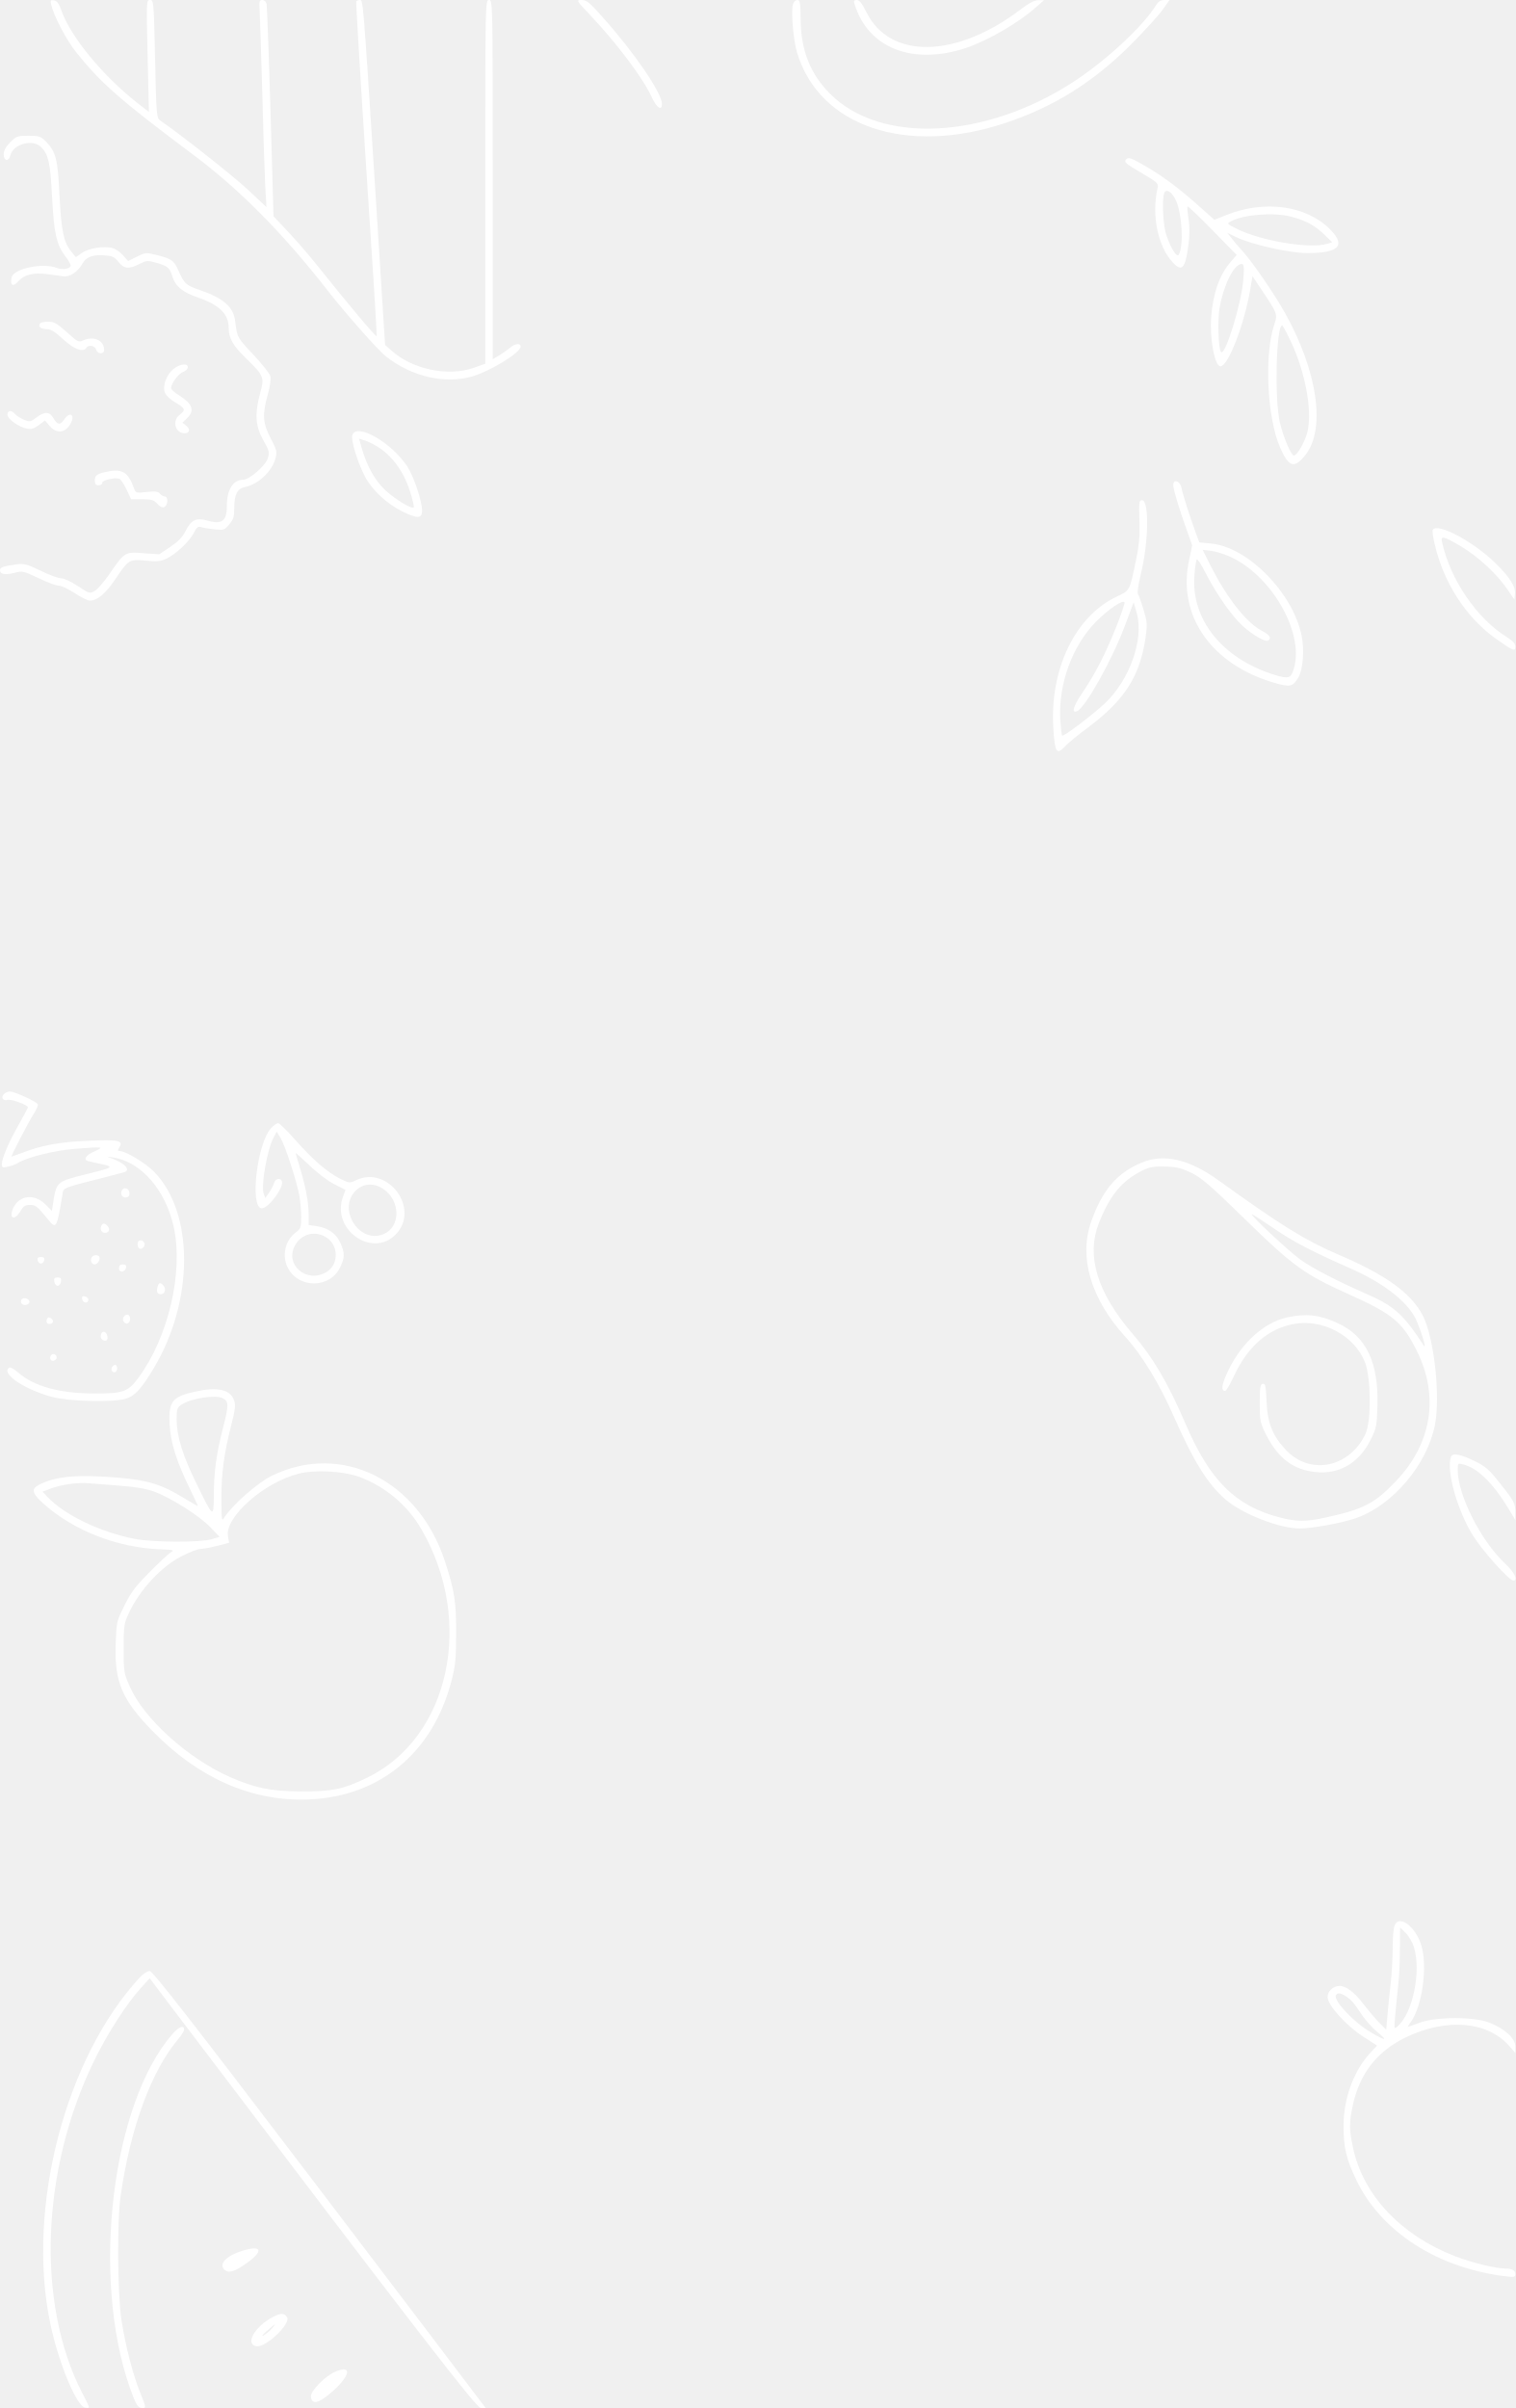
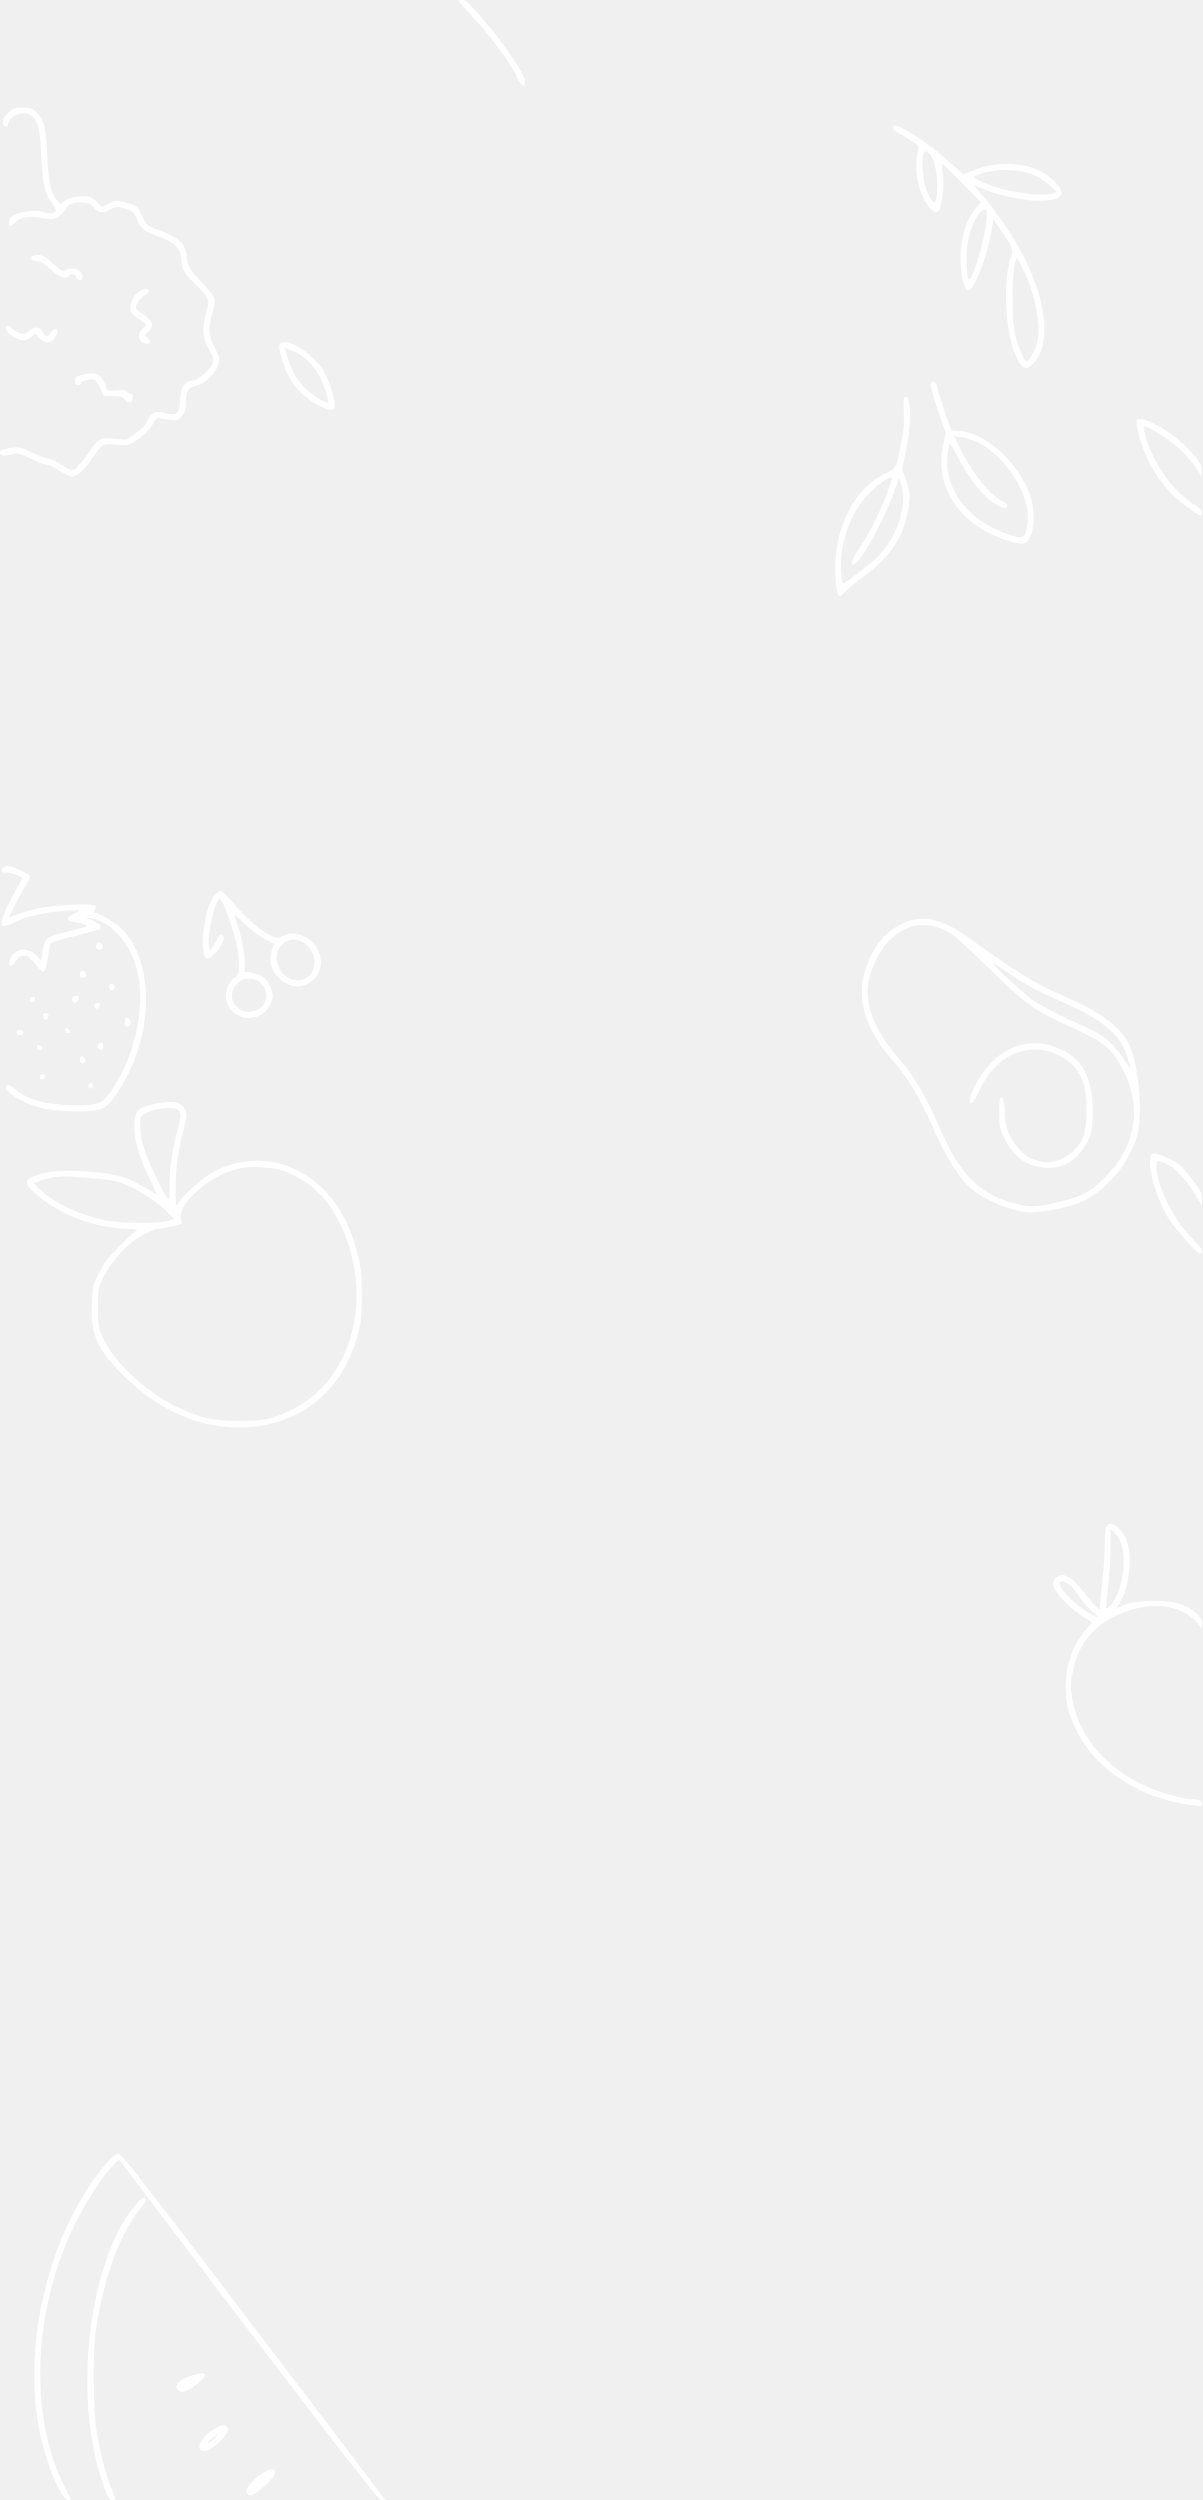
- <svg xmlns="http://www.w3.org/2000/svg" version="1.0" width="815pt" height="1295pt" viewBox="0 0 815 1295" preserveAspectRatio="xMidYMid meet">
-   <g transform="translate(0,1295) scale(0.1,-0.1)" fill="#ffffff" stroke="none">
-     <path d="M276 12923 c12 -56 82 -190 133 -253 133 -167 237 -258 630 -552 248 -185 481 -420 726 -734 102 -130 267 -316 311 -351 138 -109 318 -150 465 -107 98 29 259 128 259 160 0 20 -30 17 -54 -4 -12 -10 -38 -29 -58 -41 l-38 -23 0 966 c0 959 0 966 -20 966 -20 0 -20 -7 -20 -978 l0 -978 -62 -22 c-138 -49 -332 -8 -443 93 l-34 30 -55 870 c-64 999 -63 985 -81 985 -8 0 -16 -3 -19 -8 -2 -4 22 -410 54 -902 33 -492 58 -896 56 -898 -5 -5 -143 159 -331 394 -38 48 -105 124 -147 169 l-77 82 -16 559 c-9 307 -19 569 -21 582 -3 13 -12 22 -23 22 -15 0 -18 -7 -15 -47 2 -27 8 -221 14 -433 5 -212 13 -441 16 -510 l7 -124 -99 93 c-79 74 -346 285 -471 372 -21 14 -22 22 -29 332 -7 308 -7 317 -27 317 -20 0 -20 -4 -13 -301 l7 -301 -62 48 c-186 146 -360 357 -409 498 -13 37 -24 52 -40 54 -18 3 -20 0 -14 -25z" />
-     <path d="M3174 12869 c146 -155 285 -340 332 -443 26 -56 54 -75 54 -35 0 58 -146 273 -315 462 -73 83 -90 97 -116 97 -31 0 -31 -1 45 -81z" />
-     <path d="M4264 12924 c-10 -39 3 -191 22 -254 118 -400 589 -560 1125 -380 257 86 467 217 670 419 74 75 152 160 172 189 l37 52 -28 0 c-18 0 -32 -8 -42 -24 -69 -114 -268 -299 -442 -413 -476 -312 -1040 -341 -1313 -68 -108 108 -158 235 -159 402 -1 91 -3 103 -18 103 -11 0 -20 -11 -24 -26z" />
-     <path d="M4596 12928 c72 -236 311 -330 596 -237 119 40 287 136 383 223 l40 35 -30 0 c-21 0 -50 -15 -95 -49 -348 -265 -705 -271 -831 -14 -23 46 -37 64 -51 64 -15 0 -18 -5 -12 -22z" />
-     <path d="M55 12185 c-24 -25 -35 -45 -35 -65 0 -37 27 -41 36 -5 15 61 120 89 165 44 40 -40 50 -86 59 -268 10 -194 24 -256 69 -316 17 -22 31 -46 31 -52 0 -18 -41 -26 -74 -14 -77 30 -235 -4 -244 -52 -8 -44 8 -52 37 -19 34 36 80 47 154 38 29 -4 68 -9 87 -12 36 -5 79 24 106 72 18 32 55 45 112 41 46 -3 57 -8 79 -35 29 -38 57 -41 114 -11 38 19 43 19 93 5 60 -18 68 -25 85 -78 16 -49 56 -81 133 -107 117 -40 168 -89 168 -164 0 -57 23 -96 96 -167 93 -90 97 -100 73 -185 -30 -110 -26 -176 17 -252 33 -59 34 -66 24 -99 -13 -39 -99 -114 -132 -114 -55 0 -88 -54 -88 -143 0 -81 -28 -100 -111 -75 -53 15 -83 0 -111 -58 -17 -33 -39 -56 -82 -85 l-60 -40 -86 6 c-99 8 -100 7 -187 -120 -27 -38 -60 -76 -75 -84 -25 -14 -29 -13 -89 27 -36 24 -74 42 -90 42 -15 0 -65 18 -111 41 -72 35 -89 39 -128 34 -73 -10 -90 -16 -90 -31 0 -23 26 -27 77 -15 44 12 49 10 130 -28 47 -23 96 -41 110 -41 14 0 52 -18 85 -40 33 -22 70 -40 82 -40 39 0 84 38 134 112 74 110 77 111 165 103 60 -6 82 -4 111 10 52 25 124 92 147 137 17 33 24 39 42 33 12 -4 45 -9 73 -12 47 -5 52 -3 77 27 22 26 27 41 27 88 0 74 16 104 58 113 70 14 144 83 163 152 10 38 8 46 -25 109 -43 82 -46 128 -16 236 12 42 18 83 14 99 -4 14 -44 65 -89 113 -88 93 -90 96 -100 181 -8 77 -62 125 -190 169 -73 25 -83 34 -111 95 -28 64 -36 71 -115 92 -64 16 -65 16 -112 -7 l-48 -24 -28 32 c-16 17 -41 34 -56 38 -47 12 -130 -1 -164 -26 l-33 -23 -24 29 c-42 51 -54 111 -64 301 -9 197 -19 235 -72 291 -29 29 -37 32 -95 32 -58 0 -65 -2 -98 -35z" />
-     <path d="M6057 12093 c-14 -14 -5 -22 84 -74 83 -49 90 -55 85 -79 -34 -147 1 -316 82 -402 48 -52 67 -32 83 91 7 53 8 100 1 142 -5 35 -8 66 -5 69 2 2 63 -55 134 -128 l130 -133 -30 -35 c-62 -70 -97 -170 -107 -299 -9 -116 19 -265 50 -265 41 0 128 225 160 413 l12 72 50 -75 c82 -122 86 -131 69 -180 -57 -161 -41 -510 31 -670 46 -103 75 -111 134 -38 111 139 67 449 -108 763 -56 101 -174 273 -229 334 -23 25 -51 58 -62 73 l-21 26 48 -23 c83 -40 287 -86 382 -86 169 0 209 39 127 124 -128 132 -355 164 -563 80 l-63 -25 -108 96 c-106 92 -180 146 -288 207 -53 30 -67 34 -78 22z m267 -220 c33 -70 43 -242 16 -292 -10 -19 -42 31 -67 104 -18 51 -25 194 -11 228 10 24 41 5 62 -40z m619 -88 c78 -20 128 -47 179 -96 l43 -42 -30 -9 c-93 -27 -357 17 -484 82 -53 26 -54 28 -32 39 69 38 231 50 324 26z m-256 -337 c-10 -131 -100 -423 -121 -390 -14 23 -18 171 -7 236 22 125 78 236 118 236 14 0 15 -12 10 -82z m243 -309 c87 -171 131 -396 101 -514 -13 -51 -55 -125 -72 -125 -15 0 -55 94 -75 175 -30 120 -21 525 12 525 2 0 18 -27 34 -61z" />
-     <path d="M215 11210 c-11 -17 5 -30 36 -30 22 0 45 -14 89 -55 59 -54 108 -72 125 -45 11 18 47 11 52 -10 7 -25 43 -27 43 -2 0 52 -56 77 -114 51 -23 -11 -30 -7 -87 45 -53 47 -68 56 -100 56 -21 0 -41 -4 -44 -10z" />
-     <path d="M931 10964 c-38 -32 -59 -94 -43 -128 6 -14 31 -37 56 -51 53 -31 56 -40 21 -67 -41 -32 -22 -98 28 -98 27 0 32 22 9 40 l-21 17 24 23 c44 42 31 78 -42 124 -24 14 -43 32 -43 39 0 24 40 78 65 87 14 5 25 16 25 25 0 24 -45 18 -79 -11z" />
-     <path d="M40 10720 c0 -23 61 -67 105 -75 23 -5 38 0 64 19 l33 25 25 -30 c32 -38 74 -39 102 -3 24 30 28 64 7 64 -7 0 -21 -11 -30 -25 -22 -33 -37 -31 -58 5 -21 37 -48 39 -93 4 -31 -23 -35 -24 -67 -11 -18 8 -39 21 -47 30 -18 23 -41 21 -41 -3z" />
-     <path d="M1895 10610 c-9 -27 29 -149 68 -223 37 -71 116 -145 198 -186 85 -42 109 -41 109 3 0 52 -45 185 -80 238 -86 130 -273 236 -295 168z m110 -48 c92 -46 163 -138 200 -254 14 -44 23 -83 20 -87 -11 -10 -97 42 -152 92 -55 51 -98 126 -127 225 l-15 53 22 -7 c12 -3 36 -13 52 -22z" />
-     <path d="M564 10411 c-45 -11 -54 -19 -54 -47 0 -17 5 -24 20 -24 11 0 20 6 20 14 0 14 68 30 92 21 8 -3 25 -29 39 -58 l24 -52 60 0 c51 0 63 -4 81 -24 13 -16 27 -22 37 -18 21 8 23 57 3 57 -7 0 -19 7 -26 15 -10 12 -25 14 -71 9 -58 -6 -59 -6 -69 22 -32 88 -65 106 -156 85z" />
-     <path d="M6310 10341 c0 -23 32 -129 72 -240 l30 -84 -17 -80 c-64 -297 119 -560 458 -659 87 -25 100 -22 131 31 24 42 32 149 16 224 -48 231 -290 476 -488 494 l-62 6 -19 52 c-31 83 -70 206 -77 242 -7 37 -44 49 -44 14z m299 -382 c224 -96 405 -406 351 -600 -16 -58 -28 -62 -106 -38 -281 87 -450 299 -430 537 3 41 9 78 12 83 3 6 24 -25 45 -67 52 -101 119 -202 179 -267 49 -54 142 -113 160 -102 21 13 9 31 -36 54 -83 45 -186 176 -274 350 l-42 84 44 -5 c24 -3 67 -16 97 -29z" />
-     <path d="M6128 10153 c3 -81 -1 -133 -17 -208 -36 -175 -33 -170 -104 -203 -224 -105 -362 -391 -342 -708 8 -131 18 -147 63 -98 15 17 70 62 124 102 197 147 278 275 309 482 10 73 9 85 -11 152 -12 40 -26 78 -30 83 -5 6 3 55 16 110 42 170 45 395 6 395 -16 0 -17 -11 -14 -107z m-121 -565 c-59 -149 -114 -257 -182 -358 -52 -76 -65 -117 -33 -105 45 18 193 282 262 471 l43 115 17 -59 c39 -140 -38 -357 -170 -483 -68 -64 -224 -182 -231 -175 -4 4 -8 43 -11 89 -9 191 65 393 191 522 68 69 148 123 155 105 2 -5 -17 -60 -41 -122z" />
-     <path d="M7706 10101 c-4 -5 1 -40 10 -77 48 -208 168 -394 329 -509 92 -65 105 -71 105 -43 0 17 -13 31 -48 53 -160 100 -302 308 -346 508 -9 38 5 35 96 -18 93 -54 195 -148 252 -230 l41 -60 3 32 c4 39 -32 94 -110 169 -118 114 -308 214 -332 175z" />
-     <path d="M20 7065 c-16 -19 -3 -37 21 -30 17 6 109 -27 109 -40 0 -3 -22 -45 -49 -93 -55 -96 -91 -182 -91 -213 0 -18 4 -20 32 -13 18 3 42 12 53 19 46 30 194 67 300 76 162 13 169 12 113 -13 -46 -20 -62 -44 -35 -52 6 -2 39 -9 71 -16 72 -15 66 -19 -77 -54 -165 -41 -163 -40 -182 -160 l-6 -38 -36 36 c-57 56 -135 49 -169 -15 -30 -59 1 -80 35 -24 16 28 26 35 52 35 31 0 39 -6 103 -85 38 -46 43 -36 72 142 5 36 0 34 214 88 58 15 111 29 118 31 35 10 7 45 -54 69 l-39 15 35 -5 c148 -23 280 -174 324 -372 54 -243 -28 -593 -189 -812 -57 -77 -83 -86 -245 -85 -182 1 -318 39 -403 113 -20 18 -41 30 -47 26 -48 -30 78 -116 228 -157 92 -25 329 -31 399 -10 48 14 86 56 151 166 216 361 216 836 0 1055 -48 48 -152 111 -186 111 -10 0 -10 4 0 20 23 36 -4 42 -167 35 -152 -6 -251 -24 -359 -66 -28 -10 -52 -19 -54 -19 -5 0 88 180 117 226 17 26 28 51 24 56 -9 15 -126 68 -149 68 -12 0 -27 -7 -34 -15z" />
-     <path d="M1458 6883 c-74 -79 -116 -422 -52 -431 36 -5 127 119 109 148 -11 18 -34 10 -41 -12 -3 -13 -16 -36 -27 -52 l-20 -29 -9 24 c-15 40 18 233 52 299 l18 34 21 -34 c24 -39 85 -227 101 -309 5 -30 10 -82 10 -115 0 -57 -3 -64 -28 -83 -59 -43 -78 -128 -43 -193 59 -111 226 -109 280 4 26 52 26 79 1 133 -22 49 -66 80 -127 89 l-43 6 0 58 c0 64 -18 158 -50 260 -11 36 -20 67 -20 69 0 2 34 -28 75 -67 41 -40 101 -85 134 -101 l59 -30 -15 -42 c-59 -174 160 -326 285 -198 134 137 -40 374 -213 292 -35 -17 -37 -16 -88 9 -67 34 -145 101 -242 211 -42 48 -83 87 -89 87 -7 0 -24 -12 -38 -27z m602 -326 c95 -63 96 -205 3 -244 -136 -56 -255 146 -142 241 39 33 93 34 139 3z m-303 -263 c65 -42 65 -145 0 -184 -109 -67 -232 42 -167 148 36 59 109 75 167 36z" />
-     <path d="M6139 6697 c-131 -55 -209 -145 -269 -313 -70 -194 -4 -418 182 -623 90 -98 186 -257 262 -431 106 -240 181 -361 277 -444 90 -78 290 -156 399 -156 68 0 229 30 304 56 197 70 380 286 423 499 31 154 -4 472 -65 590 -62 120 -197 218 -452 327 -180 77 -309 157 -645 399 -159 115 -296 147 -416 96z m272 -56 c52 -26 105 -72 284 -247 258 -252 320 -297 554 -402 242 -109 293 -150 371 -307 121 -243 81 -497 -111 -699 -116 -122 -174 -152 -379 -197 -108 -24 -157 -23 -250 1 -234 61 -372 197 -501 496 -97 226 -177 363 -288 491 -189 220 -250 417 -182 593 54 138 114 217 207 270 62 35 82 39 165 36 50 -2 81 -11 130 -35z m438 -296 c104 -72 207 -125 417 -218 174 -76 303 -177 348 -270 28 -59 62 -173 43 -143 -108 166 -158 212 -305 276 -159 70 -293 139 -357 185 -63 45 -276 244 -262 245 4 0 56 -34 116 -75z" />
-     <path d="M6922 5865 c-122 -27 -240 -132 -313 -279 -38 -78 -45 -116 -20 -116 6 0 26 34 46 77 75 162 184 257 324 283 156 28 326 -63 382 -206 33 -85 35 -315 3 -385 -84 -180 -294 -225 -425 -90 -74 77 -103 147 -107 264 -4 84 -7 98 -21 95 -13 -3 -16 -19 -16 -103 0 -93 2 -105 32 -166 65 -131 149 -195 273 -206 126 -12 231 52 292 175 31 62 33 75 36 182 7 231 -60 373 -211 443 -98 46 -170 55 -275 32z" />
-     <path d="M654 6545 c-7 -18 3 -35 21 -35 18 0 26 15 19 34 -8 20 -33 21 -40 1z" />
-     <path d="M544 6355 c-7 -18 3 -35 21 -35 21 0 28 19 15 35 -16 19 -29 19 -36 0z" />
-     <path d="M740 6261 c0 -11 4 -22 8 -25 14 -9 35 12 29 28 -9 23 -37 20 -37 -3z" />
-     <path d="M497 6193 c-15 -14 -7 -43 12 -43 18 0 35 33 23 44 -7 8 -27 7 -35 -1z" />
-     <path d="M202 6173 c2 -10 10 -18 18 -18 8 0 16 8 18 18 2 12 -3 17 -18 17 -15 0 -20 -5 -18 -17z" />
-     <path d="M640 6129 c0 -25 33 -22 38 4 2 12 -3 17 -17 17 -15 0 -21 -6 -21 -21z" />
-     <path d="M292 6058 c2 -13 10 -23 18 -23 8 0 16 10 18 23 3 17 -2 22 -18 22 -16 0 -21 -5 -18 -22z" />
-     <path d="M847 6028 c-7 -26 -1 -38 19 -38 20 0 29 27 14 45 -17 21 -27 19 -33 -7z" />
-     <path d="M442 5963 c4 -21 33 -25 33 -3 0 8 -8 16 -18 18 -14 3 -18 -1 -15 -15z" />
-     <path d="M115 5960 c-4 -7 -3 -16 3 -22 14 -14 45 -2 40 15 -6 16 -34 21 -43 7z" />
-     <path d="M663 5864 c-7 -18 11 -39 26 -30 17 11 13 46 -4 46 -9 0 -18 -7 -22 -16z" />
-     <path d="M257 5863 c-4 -3 -7 -12 -7 -20 0 -15 26 -18 34 -4 7 11 -18 33 -27 24z" />
-     <path d="M544 5776 c-7 -19 3 -36 22 -36 10 0 14 8 12 22 -4 26 -26 36 -34 14z" />
-     <path d="M277 5664 c-14 -14 -7 -35 11 -32 9 2 17 10 17 17 0 16 -18 25 -28 15z" />
-     <path d="M607 5603 c-13 -12 -7 -33 8 -33 8 0 15 9 15 20 0 20 -11 26 -23 13z" />
-     <path d="M1050 5466 c-124 -27 -144 -53 -138 -175 6 -100 36 -197 107 -343 26 -54 47 -98 45 -98 -1 0 -39 22 -84 49 -110 67 -181 89 -330 103 -231 20 -350 10 -442 -38 -41 -21 -35 -46 23 -98 163 -147 398 -239 632 -248 72 -3 76 -4 55 -17 -13 -8 -64 -56 -114 -106 -74 -75 -100 -108 -135 -180 -43 -87 -43 -88 -47 -214 -6 -196 35 -293 197 -459 249 -256 539 -383 846 -369 379 17 661 251 762 633 22 85 26 120 26 254 1 173 -8 234 -59 390 -142 440 -558 647 -933 463 -74 -36 -210 -155 -254 -223 -15 -24 -16 -19 -16 101 -1 133 13 239 54 400 20 79 23 102 14 128 -20 58 -89 74 -209 47z m149 -36 c31 -16 32 -37 2 -153 -37 -143 -51 -242 -51 -370 -1 -124 -2 -123 -95 68 -73 148 -105 252 -105 342 0 56 3 64 26 79 51 34 186 55 223 34z m732 -422 c141 -52 261 -153 336 -283 287 -495 150 -1121 -292 -1335 -129 -63 -188 -75 -360 -74 -161 1 -243 18 -380 78 -225 100 -462 314 -537 486 -32 72 -33 80 -33 205 0 121 2 134 28 190 59 127 178 254 288 308 41 21 84 37 97 37 13 0 52 7 88 16 l66 17 -6 37 c-16 102 194 288 381 335 86 22 239 14 324 -17z m-1286 -48 c83 -6 140 -16 185 -32 90 -33 244 -131 302 -192 l49 -51 -43 -13 c-64 -18 -315 -17 -414 2 -188 37 -380 130 -472 229 l-23 25 45 17 c56 21 145 34 206 28 25 -2 99 -8 165 -13z" />
-     <path d="M7804 5116 c-27 -71 32 -285 117 -423 51 -82 195 -243 218 -243 28 0 6 44 -45 92 -130 122 -254 368 -254 502 0 37 1 38 28 31 78 -19 162 -101 246 -240 l36 -60 0 43 c0 48 -10 65 -98 174 -41 52 -68 75 -116 98 -81 40 -124 48 -132 26z" />
-     <path d="M7500 2594 c-6 -14 -10 -69 -10 -122 0 -53 -5 -140 -11 -192 -6 -52 -14 -129 -17 -170 l-7 -75 -40 40 c-22 23 -59 67 -83 98 -44 60 -93 97 -127 97 -34 0 -65 -28 -65 -60 0 -43 100 -154 192 -213 l74 -48 -37 -40 c-88 -95 -143 -244 -143 -389 -1 -118 14 -180 69 -295 135 -280 442 -476 813 -518 36 -4 42 -2 42 13 0 20 -19 30 -56 30 -49 0 -181 32 -268 66 -293 113 -497 331 -550 587 -20 94 -20 132 -1 222 36 172 131 294 287 369 220 105 438 86 556 -48 l32 -37 0 35 c0 43 -56 95 -139 128 -81 33 -288 33 -376 0 -32 -12 -61 -22 -63 -22 -2 0 6 13 17 28 60 85 89 294 56 407 -29 103 -122 172 -145 109z m105 -118 c39 -130 -7 -352 -88 -423 -20 -18 -20 -17 -13 62 4 44 11 116 16 160 5 44 9 131 9 194 l1 115 30 -29 c17 -17 37 -51 45 -79z m-365 -263 c30 -20 39 -31 86 -101 20 -29 56 -69 80 -89 63 -51 48 -51 -36 -1 -92 54 -201 172 -185 198 9 15 27 12 55 -7z" />
+ <svg xmlns="http://www.w3.org/2000/svg" version="1.0" width="815pt" height="1695pt" viewBox="0 0 815 1695" preserveAspectRatio="xMidYMid meet">
+   <g transform="translate(0,1695) scale(0.1,-0.1)" fill="#ffffff" stroke="none">
+     <path d="M3174 16869 c146 -155 285 -340 332 -443 26 -56 54 -75 54 -35 0 58 -146 273 -315 462 -73 83 -90 97 -116 97 -31 0 -31 -1 45 -81z" />
+     <path d="M55 16185 c-24 -25 -35 -45 -35 -65 0 -37 27 -41 36 -5 15 61 120 89 165 44 40 -40 50 -86 59 -268 10 -194 24 -256 69 -316 17 -22 31 -46 31 -52 0 -18 -41 -26 -74 -14 -77 30 -235 -4 -244 -52 -8 -44 8 -52 37 -19 34 36 80 47 154 38 29 -4 68 -9 87 -12 36 -5 79 24 106 72 18 32 55 45 112 41 46 -3 57 -8 79 -35 29 -38 57 -41 114 -11 38 19 43 19 93 5 60 -18 68 -25 85 -78 16 -49 56 -81 133 -107 117 -40 168 -89 168 -164 0 -57 23 -96 96 -167 93 -90 97 -100 73 -185 -30 -110 -26 -176 17 -252 33 -59 34 -66 24 -99 -13 -39 -99 -114 -132 -114 -55 0 -88 -54 -88 -143 0 -81 -28 -100 -111 -75 -53 15 -83 0 -111 -58 -17 -33 -39 -56 -82 -85 l-60 -40 -86 6 c-99 8 -100 7 -187 -120 -27 -38 -60 -76 -75 -84 -25 -14 -29 -13 -89 27 -36 24 -74 42 -90 42 -15 0 -65 18 -111 41 -72 35 -89 39 -128 34 -73 -10 -90 -16 -90 -31 0 -23 26 -27 77 -15 44 12 49 10 130 -28 47 -23 96 -41 110 -41 14 0 52 -18 85 -40 33 -22 70 -40 82 -40 39 0 84 38 134 112 74 110 77 111 165 103 60 -6 82 -4 111 10 52 25 124 92 147 137 17 33 24 39 42 33 12 -4 45 -9 73 -12 47 -5 52 -3 77 27 22 26 27 41 27 88 0 74 16 104 58 113 70 14 144 83 163 152 10 38 8 46 -25 109 -43 82 -46 128 -16 236 12 42 18 83 14 99 -4 14 -44 65 -89 113 -88 93 -90 96 -100 181 -8 77 -62 125 -190 169 -73 25 -83 34 -111 95 -28 64 -36 71 -115 92 -64 16 -65 16 -112 -7 l-48 -24 -28 32 c-16 17 -41 34 -56 38 -47 12 -130 -1 -164 -26 l-33 -23 -24 29 c-42 51 -54 111 -64 301 -9 197 -19 235 -72 291 -29 29 -37 32 -95 32 -58 0 -65 -2 -98 -35z" />
+     <path d="M6057 16093 c-14 -14 -5 -22 84 -74 83 -49 90 -55 85 -79 -34 -147 1 -316 82 -402 48 -52 67 -32 83 91 7 53 8 100 1 142 -5 35 -8 66 -5 69 2 2 63 -55 134 -128 l130 -133 -30 -35 c-62 -70 -97 -170 -107 -299 -9 -116 19 -265 50 -265 41 0 128 225 160 413 l12 72 50 -75 c82 -122 86 -131 69 -180 -57 -161 -41 -510 31 -670 46 -103 75 -111 134 -38 111 139 67 449 -108 763 -56 101 -174 273 -229 334 -23 25 -51 58 -62 73 l-21 26 48 -23 c83 -40 287 -86 382 -86 169 0 209 39 127 124 -128 132 -355 164 -563 80 l-63 -25 -108 96 c-106 92 -180 146 -288 207 -53 30 -67 34 -78 22z m267 -220 c33 -70 43 -242 16 -292 -10 -19 -42 31 -67 104 -18 51 -25 194 -11 228 10 24 41 5 62 -40z m619 -88 c78 -20 128 -47 179 -96 l43 -42 -30 -9 c-93 -27 -357 17 -484 82 -53 26 -54 28 -32 39 69 38 231 50 324 26z m-256 -337 c-10 -131 -100 -423 -121 -390 -14 23 -18 171 -7 236 22 125 78 236 118 236 14 0 15 -12 10 -82z m243 -309 c87 -171 131 -396 101 -514 -13 -51 -55 -125 -72 -125 -15 0 -55 94 -75 175 -30 120 -21 525 12 525 2 0 18 -27 34 -61z" />
+     <path d="M215 15210 c-11 -17 5 -30 36 -30 22 0 45 -14 89 -55 59 -54 108 -72 125 -45 11 18 47 11 52 -10 7 -25 43 -27 43 -2 0 52 -56 77 -114 51 -23 -11 -30 -7 -87 45 -53 47 -68 56 -100 56 -21 0 -41 -4 -44 -10z" />
+     <path d="M931 14964 c-38 -32 -59 -94 -43 -128 6 -14 31 -37 56 -51 53 -31 56 -40 21 -67 -41 -32 -22 -98 28 -98 27 0 32 22 9 40 l-21 17 24 23 c44 42 31 78 -42 124 -24 14 -43 32 -43 39 0 24 40 78 65 87 14 5 25 16 25 25 0 24 -45 18 -79 -11z" />
+     <path d="M40 14720 c0 -23 61 -67 105 -75 23 -5 38 0 64 19 l33 25 25 -30 c32 -38 74 -39 102 -3 24 30 28 64 7 64 -7 0 -21 -11 -30 -25 -22 -33 -37 -31 -58 5 -21 37 -48 39 -93 4 -31 -23 -35 -24 -67 -11 -18 8 -39 21 -47 30 -18 23 -41 21 -41 -3z" />
+     <path d="M1895 14610 c-9 -27 29 -149 68 -223 37 -71 116 -145 198 -186 85 -42 109 -41 109 3 0 52 -45 185 -80 238 -86 130 -273 236 -295 168z m110 -48 c92 -46 163 -138 200 -254 14 -44 23 -83 20 -87 -11 -10 -97 42 -152 92 -55 51 -98 126 -127 225 l-15 53 22 -7 c12 -3 36 -13 52 -22z" />
+     <path d="M564 14411 c-45 -11 -54 -19 -54 -47 0 -17 5 -24 20 -24 11 0 20 6 20 14 0 14 68 30 92 21 8 -3 25 -29 39 -58 l24 -52 60 0 c51 0 63 -4 81 -24 13 -16 27 -22 37 -18 21 8 23 57 3 57 -7 0 -19 7 -26 15 -10 12 -25 14 -71 9 -58 -6 -59 -6 -69 22 -32 88 -65 106 -156 85z" />
+     <path d="M6310 14341 c0 -23 32 -129 72 -240 l30 -84 -17 -80 c-64 -297 119 -560 458 -659 87 -25 100 -22 131 31 24 42 32 149 16 224 -48 231 -290 476 -488 494 l-62 6 -19 52 c-31 83 -70 206 -77 242 -7 37 -44 49 -44 14z m299 -382 c224 -96 405 -406 351 -600 -16 -58 -28 -62 -106 -38 -281 87 -450 299 -430 537 3 41 9 78 12 83 3 6 24 -25 45 -67 52 -101 119 -202 179 -267 49 -54 142 -113 160 -102 21 13 9 31 -36 54 -83 45 -186 176 -274 350 l-42 84 44 -5 c24 -3 67 -16 97 -29z" />
+     <path d="M6128 14153 c3 -81 -1 -133 -17 -208 -36 -175 -33 -170 -104 -203 -224 -105 -362 -391 -342 -708 8 -131 18 -147 63 -98 15 17 70 62 124 102 197 147 278 275 309 482 10 73 9 85 -11 152 -12 40 -26 78 -30 83 -5 6 3 55 16 110 42 170 45 395 6 395 -16 0 -17 -11 -14 -107z m-121 -565 c-59 -149 -114 -257 -182 -358 -52 -76 -65 -117 -33 -105 45 18 193 282 262 471 l43 115 17 -59 c39 -140 -38 -357 -170 -483 -68 -64 -224 -182 -231 -175 -4 4 -8 43 -11 89 -9 191 65 393 191 522 68 69 148 123 155 105 2 -5 -17 -60 -41 -122z" />
+     <path d="M7706 14101 c-4 -5 1 -40 10 -77 48 -208 168 -394 329 -509 92 -65 105 -71 105 -43 0 17 -13 31 -48 53 -160 100 -302 308 -346 508 -9 38 5 35 96 -18 93 -54 195 -148 252 -230 l41 -60 3 32 c4 39 -32 94 -110 169 -118 114 -308 214 -332 175z" />
+     <path d="M20 11065 c-16 -19 -3 -37 21 -30 17 6 109 -27 109 -40 0 -3 -22 -45 -49 -93 -55 -96 -91 -182 -91 -213 0 -18 4 -20 32 -13 18 3 42 12 53 19 46 30 194 67 300 76 162 13 169 12 113 -13 -46 -20 -62 -44 -35 -52 6 -2 39 -9 71 -16 72 -15 66 -19 -77 -54 -165 -41 -163 -40 -182 -160 l-6 -38 -36 36 c-57 56 -135 49 -169 -15 -30 -59 1 -80 35 -24 16 28 26 35 52 35 31 0 39 -6 103 -85 38 -46 43 -36 72 142 5 36 0 34 214 88 58 15 111 29 118 31 35 10 7 45 -54 69 l-39 15 35 -5 c148 -23 280 -174 324 -372 54 -243 -28 -593 -189 -812 -57 -77 -83 -86 -245 -85 -182 1 -318 39 -403 113 -20 18 -41 30 -47 26 -48 -30 78 -116 228 -157 92 -25 329 -31 399 -10 48 14 86 56 151 166 216 361 216 836 0 1055 -48 48 -152 111 -186 111 -10 0 -10 4 0 20 23 36 -4 42 -167 35 -152 -6 -251 -24 -359 -66 -28 -10 -52 -19 -54 -19 -5 0 88 180 117 226 17 26 28 51 24 56 -9 15 -126 68 -149 68 -12 0 -27 -7 -34 -15z" />
+     <path d="M1458 10883 c-74 -79 -116 -422 -52 -431 36 -5 127 119 109 148 -11 18 -34 10 -41 -12 -3 -13 -16 -36 -27 -52 l-20 -29 -9 24 c-15 40 18 233 52 299 l18 34 21 -34 c24 -39 85 -227 101 -309 5 -30 10 -82 10 -115 0 -57 -3 -64 -28 -83 -59 -43 -78 -128 -43 -193 59 -111 226 -109 280 4 26 52 26 79 1 133 -22 49 -66 80 -127 89 l-43 6 0 58 c0 64 -18 158 -50 260 -11 36 -20 67 -20 69 0 2 34 -28 75 -67 41 -40 101 -85 134 -101 l59 -30 -15 -42 c-59 -174 160 -326 285 -198 134 137 -40 374 -213 292 -35 -17 -37 -16 -88 9 -67 34 -145 101 -242 211 -42 48 -83 87 -89 87 -7 0 -24 -12 -38 -27z m602 -326 c95 -63 96 -205 3 -244 -136 -56 -255 146 -142 241 39 33 93 34 139 3z m-303 -263 c65 -42 65 -145 0 -184 -109 -67 -232 42 -167 148 36 59 109 75 167 36z" />
+     <path d="M6139 10697 c-131 -55 -209 -145 -269 -313 -70 -194 -4 -418 182 -623 90 -98 186 -257 262 -431 106 -240 181 -361 277 -444 90 -78 290 -156 399 -156 68 0 229 30 304 56 197 70 380 286 423 499 31 154 -4 472 -65 590 -62 120 -197 218 -452 327 -180 77 -309 157 -645 399 -159 115 -296 147 -416 96z m272 -56 c52 -26 105 -72 284 -247 258 -252 320 -297 554 -402 242 -109 293 -150 371 -307 121 -243 81 -497 -111 -699 -116 -122 -174 -152 -379 -197 -108 -24 -157 -23 -250 1 -234 61 -372 197 -501 496 -97 226 -177 363 -288 491 -189 220 -250 417 -182 593 54 138 114 217 207 270 62 35 82 39 165 36 50 -2 81 -11 130 -35z m438 -296 c104 -72 207 -125 417 -218 174 -76 303 -177 348 -270 28 -59 62 -173 43 -143 -108 166 -158 212 -305 276 -159 70 -293 139 -357 185 -63 45 -276 244 -262 245 4 0 56 -34 116 -75z" />
+     <path d="M6922 9865 c-122 -27 -240 -132 -313 -279 -38 -78 -45 -116 -20 -116 6 0 26 34 46 77 75 162 184 257 324 283 156 28 326 -63 382 -206 33 -85 35 -315 3 -385 -84 -180 -294 -225 -425 -90 -74 77 -103 147 -107 264 -4 84 -7 98 -21 95 -13 -3 -16 -19 -16 -103 0 -93 2 -105 32 -166 65 -131 149 -195 273 -206 126 -12 231 52 292 175 31 62 33 75 36 182 7 231 -60 373 -211 443 -98 46 -170 55 -275 32z" />
+     <path d="M654 10545 c-7 -18 3 -35 21 -35 18 0 26 15 19 34 -8 20 -33 21 -40 1z" />
+     <path d="M544 10355 c-7 -18 3 -35 21 -35 21 0 28 19 15 35 -16 19 -29 19 -36 0z" />
+     <path d="M740 10261 c0 -11 4 -22 8 -25 14 -9 35 12 29 28 -9 23 -37 20 -37 -3z" />
+     <path d="M497 10193 c-15 -14 -7 -43 12 -43 18 0 35 33 23 44 -7 8 -27 7 -35 -1z" />
+     <path d="M202 10173 c2 -10 10 -18 18 -18 8 0 16 8 18 18 2 12 -3 17 -18 17 -15 0 -20 -5 -18 -17z" />
+     <path d="M640 10129 c0 -25 33 -22 38 4 2 12 -3 17 -17 17 -15 0 -21 -6 -21 -21z" />
+     <path d="M292 10058 c2 -13 10 -23 18 -23 8 0 16 10 18 23 3 17 -2 22 -18 22 -16 0 -21 -5 -18 -22z" />
+     <path d="M847 10028 c-7 -26 -1 -38 19 -38 20 0 29 27 14 45 -17 21 -27 19 -33 -7z" />
+     <path d="M442 9963 c4 -21 33 -25 33 -3 0 8 -8 16 -18 18 -14 3 -18 -1 -15 -15z" />
+     <path d="M115 9960 c-4 -7 -3 -16 3 -22 14 -14 45 -2 40 15 -6 16 -34 21 -43 7z" />
+     <path d="M663 9864 c-7 -18 11 -39 26 -30 17 11 13 46 -4 46 -9 0 -18 -7 -22 -16z" />
+     <path d="M257 9863 c-4 -3 -7 -12 -7 -20 0 -15 26 -18 34 -4 7 11 -18 33 -27 24z" />
+     <path d="M544 9776 c-7 -19 3 -36 22 -36 10 0 14 8 12 22 -4 26 -26 36 -34 14z" />
+     <path d="M277 9664 c-14 -14 -7 -35 11 -32 9 2 17 10 17 17 0 16 -18 25 -28 15z" />
+     <path d="M607 9603 c-13 -12 -7 -33 8 -33 8 0 15 9 15 20 0 20 -11 26 -23 13z" />
+     <path d="M1050 9466 c-124 -27 -144 -53 -138 -175 6 -100 36 -197 107 -343 26 -54 47 -98 45 -98 -1 0 -39 22 -84 49 -110 67 -181 89 -330 103 -231 20 -350 10 -442 -38 -41 -21 -35 -46 23 -98 163 -147 398 -239 632 -248 72 -3 76 -4 55 -17 -13 -8 -64 -56 -114 -106 -74 -75 -100 -108 -135 -180 -43 -87 -43 -88 -47 -214 -6 -196 35 -293 197 -459 249 -256 539 -383 846 -369 379 17 661 251 762 633 22 85 26 120 26 254 1 173 -8 234 -59 390 -142 440 -558 647 -933 463 -74 -36 -210 -155 -254 -223 -15 -24 -16 -19 -16 101 -1 133 13 239 54 400 20 79 23 102 14 128 -20 58 -89 74 -209 47z m149 -36 c31 -16 32 -37 2 -153 -37 -143 -51 -242 -51 -370 -1 -124 -2 -123 -95 68 -73 148 -105 252 -105 342 0 56 3 64 26 79 51 34 186 55 223 34z m732 -422 c141 -52 261 -153 336 -283 287 -495 150 -1121 -292 -1335 -129 -63 -188 -75 -360 -74 -161 1 -243 18 -380 78 -225 100 -462 314 -537 486 -32 72 -33 80 -33 205 0 121 2 134 28 190 59 127 178 254 288 308 41 21 84 37 97 37 13 0 52 7 88 16 l66 17 -6 37 c-16 102 194 288 381 335 86 22 239 14 324 -17z m-1286 -48 c83 -6 140 -16 185 -32 90 -33 244 -131 302 -192 l49 -51 -43 -13 c-64 -18 -315 -17 -414 2 -188 37 -380 130 -472 229 l-23 25 45 17 c56 21 145 34 206 28 25 -2 99 -8 165 -13z" />
+     <path d="M7804 9116 c-27 -71 32 -285 117 -423 51 -82 195 -243 218 -243 28 0 6 44 -45 92 -130 122 -254 368 -254 502 0 37 1 38 28 31 78 -19 162 -101 246 -240 l36 -60 0 43 c0 48 -10 65 -98 174 -41 52 -68 75 -116 98 -81 40 -124 48 -132 26z" />
+     <path d="M7500 6594 c-6 -14 -10 -69 -10 -122 0 -53 -5 -140 -11 -192 -6 -52 -14 -129 -17 -170 l-7 -75 -40 40 c-22 23 -59 67 -83 98 -44 60 -93 97 -127 97 -34 0 -65 -28 -65 -60 0 -43 100 -154 192 -213 l74 -48 -37 -40 c-88 -95 -143 -244 -143 -389 -1 -118 14 -180 69 -295 135 -280 442 -476 813 -518 36 -4 42 -2 42 13 0 20 -19 30 -56 30 -49 0 -181 32 -268 66 -293 113 -497 331 -550 587 -20 94 -20 132 -1 222 36 172 131 294 287 369 220 105 438 86 556 -48 l32 -37 0 35 c0 43 -56 95 -139 128 -81 33 -288 33 -376 0 -32 -12 -61 -22 -63 -22 -2 0 6 13 17 28 60 85 89 294 56 407 -29 103 -122 172 -145 109z m105 -118 c39 -130 -7 -352 -88 -423 -20 -18 -20 -17 -13 62 4 44 11 116 16 160 5 44 9 131 9 194 l1 115 30 -29 c17 -17 37 -51 45 -79z m-365 -263 c30 -20 39 -31 86 -101 20 -29 56 -69 80 -89 63 -51 48 -51 -36 -1 -92 54 -201 172 -185 198 9 15 27 12 55 -7z" />
    <path d="M754 2318 c-403 -435 -613 -1241 -484 -1862 44 -211 142 -448 188 -454 28 -4 29 -7 -18 83 -245 480 -219 1195 65 1780 69 143 176 310 252 393 l48 53 184 -243 c1271 -1677 1573 -2068 1597 -2068 l26 0 -29 38 c-15 21 -417 550 -892 1175 -668 878 -870 1137 -886 1137 -12 0 -35 -15 -51 -32z" />
    <path d="M929 2013 c-327 -373 -440 -1304 -231 -1903 33 -92 43 -110 67 -110 22 0 22 1 -11 82 -40 101 -78 246 -101 393 -21 136 -24 523 -5 660 52 371 167 682 314 853 15 18 28 39 28 47 0 26 -27 16 -61 -22z" />
    <path d="M1302 845 c-84 -26 -126 -70 -96 -100 23 -23 56 -13 126 38 88 64 74 95 -30 62z" />
    <path d="M1467 489 c-99 -52 -152 -149 -86 -157 51 -6 184 122 163 156 -16 24 -33 24 -77 1z m-8 -65 c-13 -14 -33 -30 -44 -35 -11 -6 -2 6 20 25 47 42 58 47 24 10z" />
    <path d="M1803 195 c-56 -24 -134 -105 -131 -134 5 -43 38 -38 102 16 109 91 126 160 29 118z" />
  </g>
</svg>
